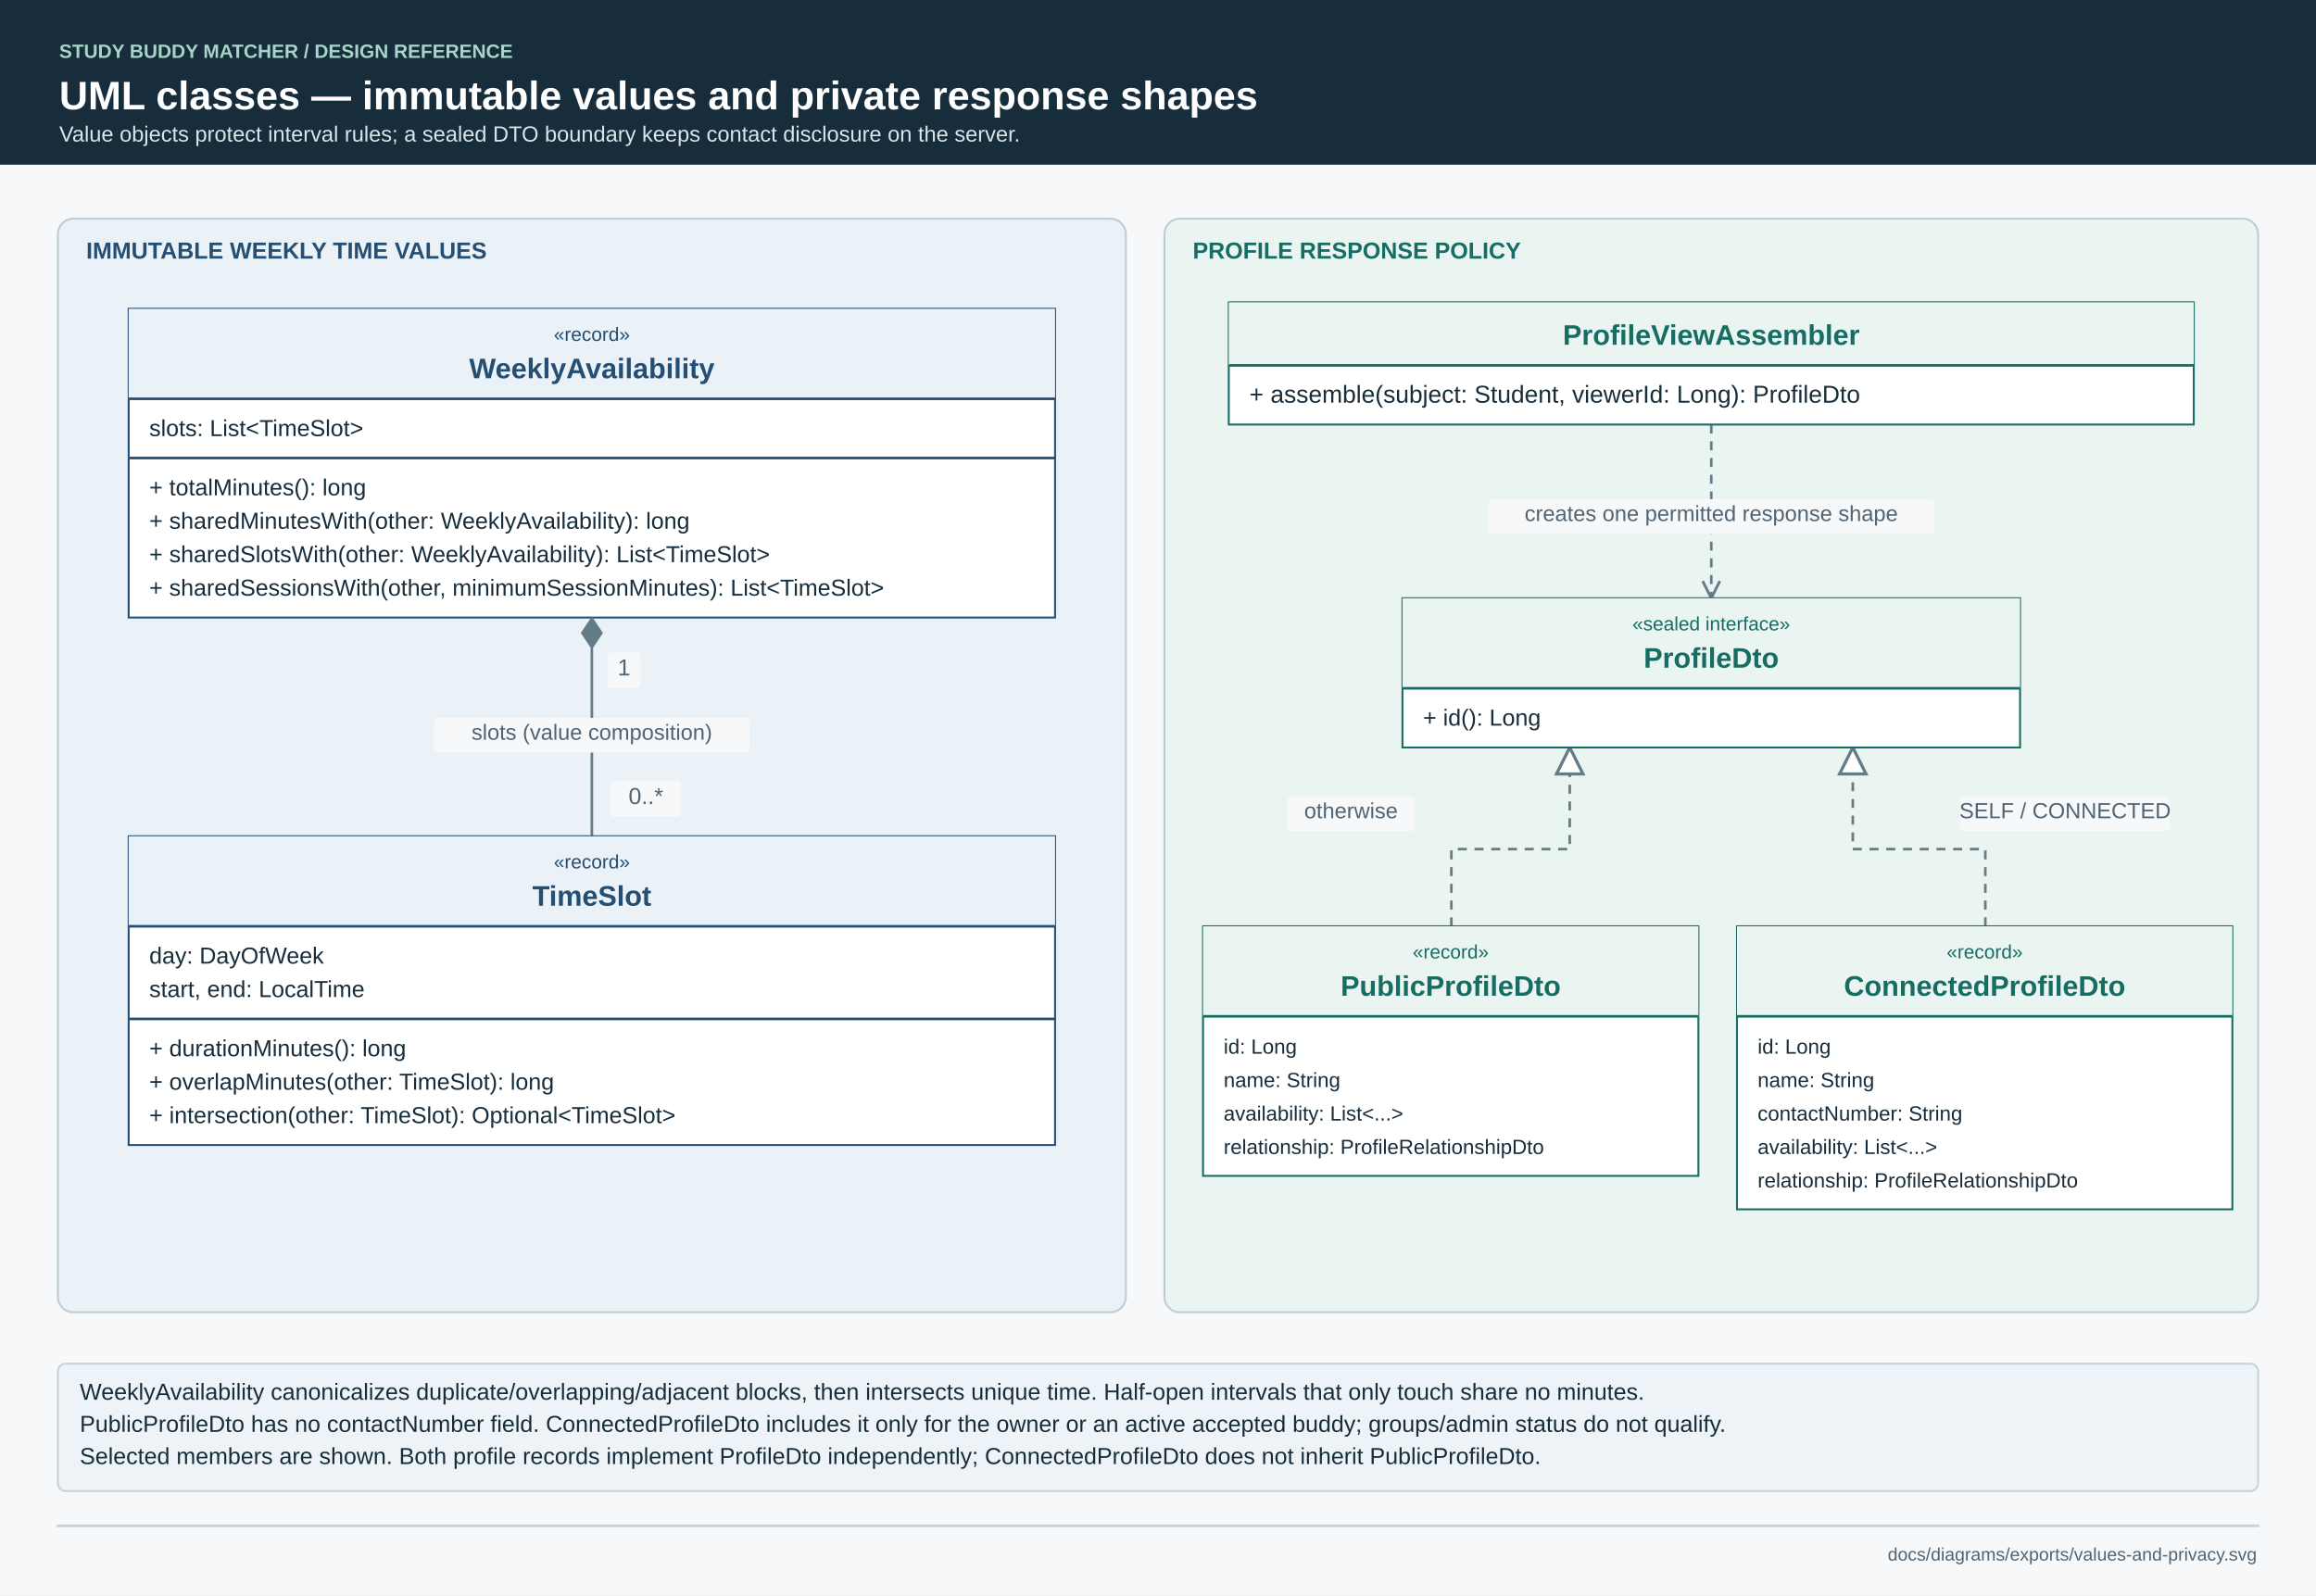
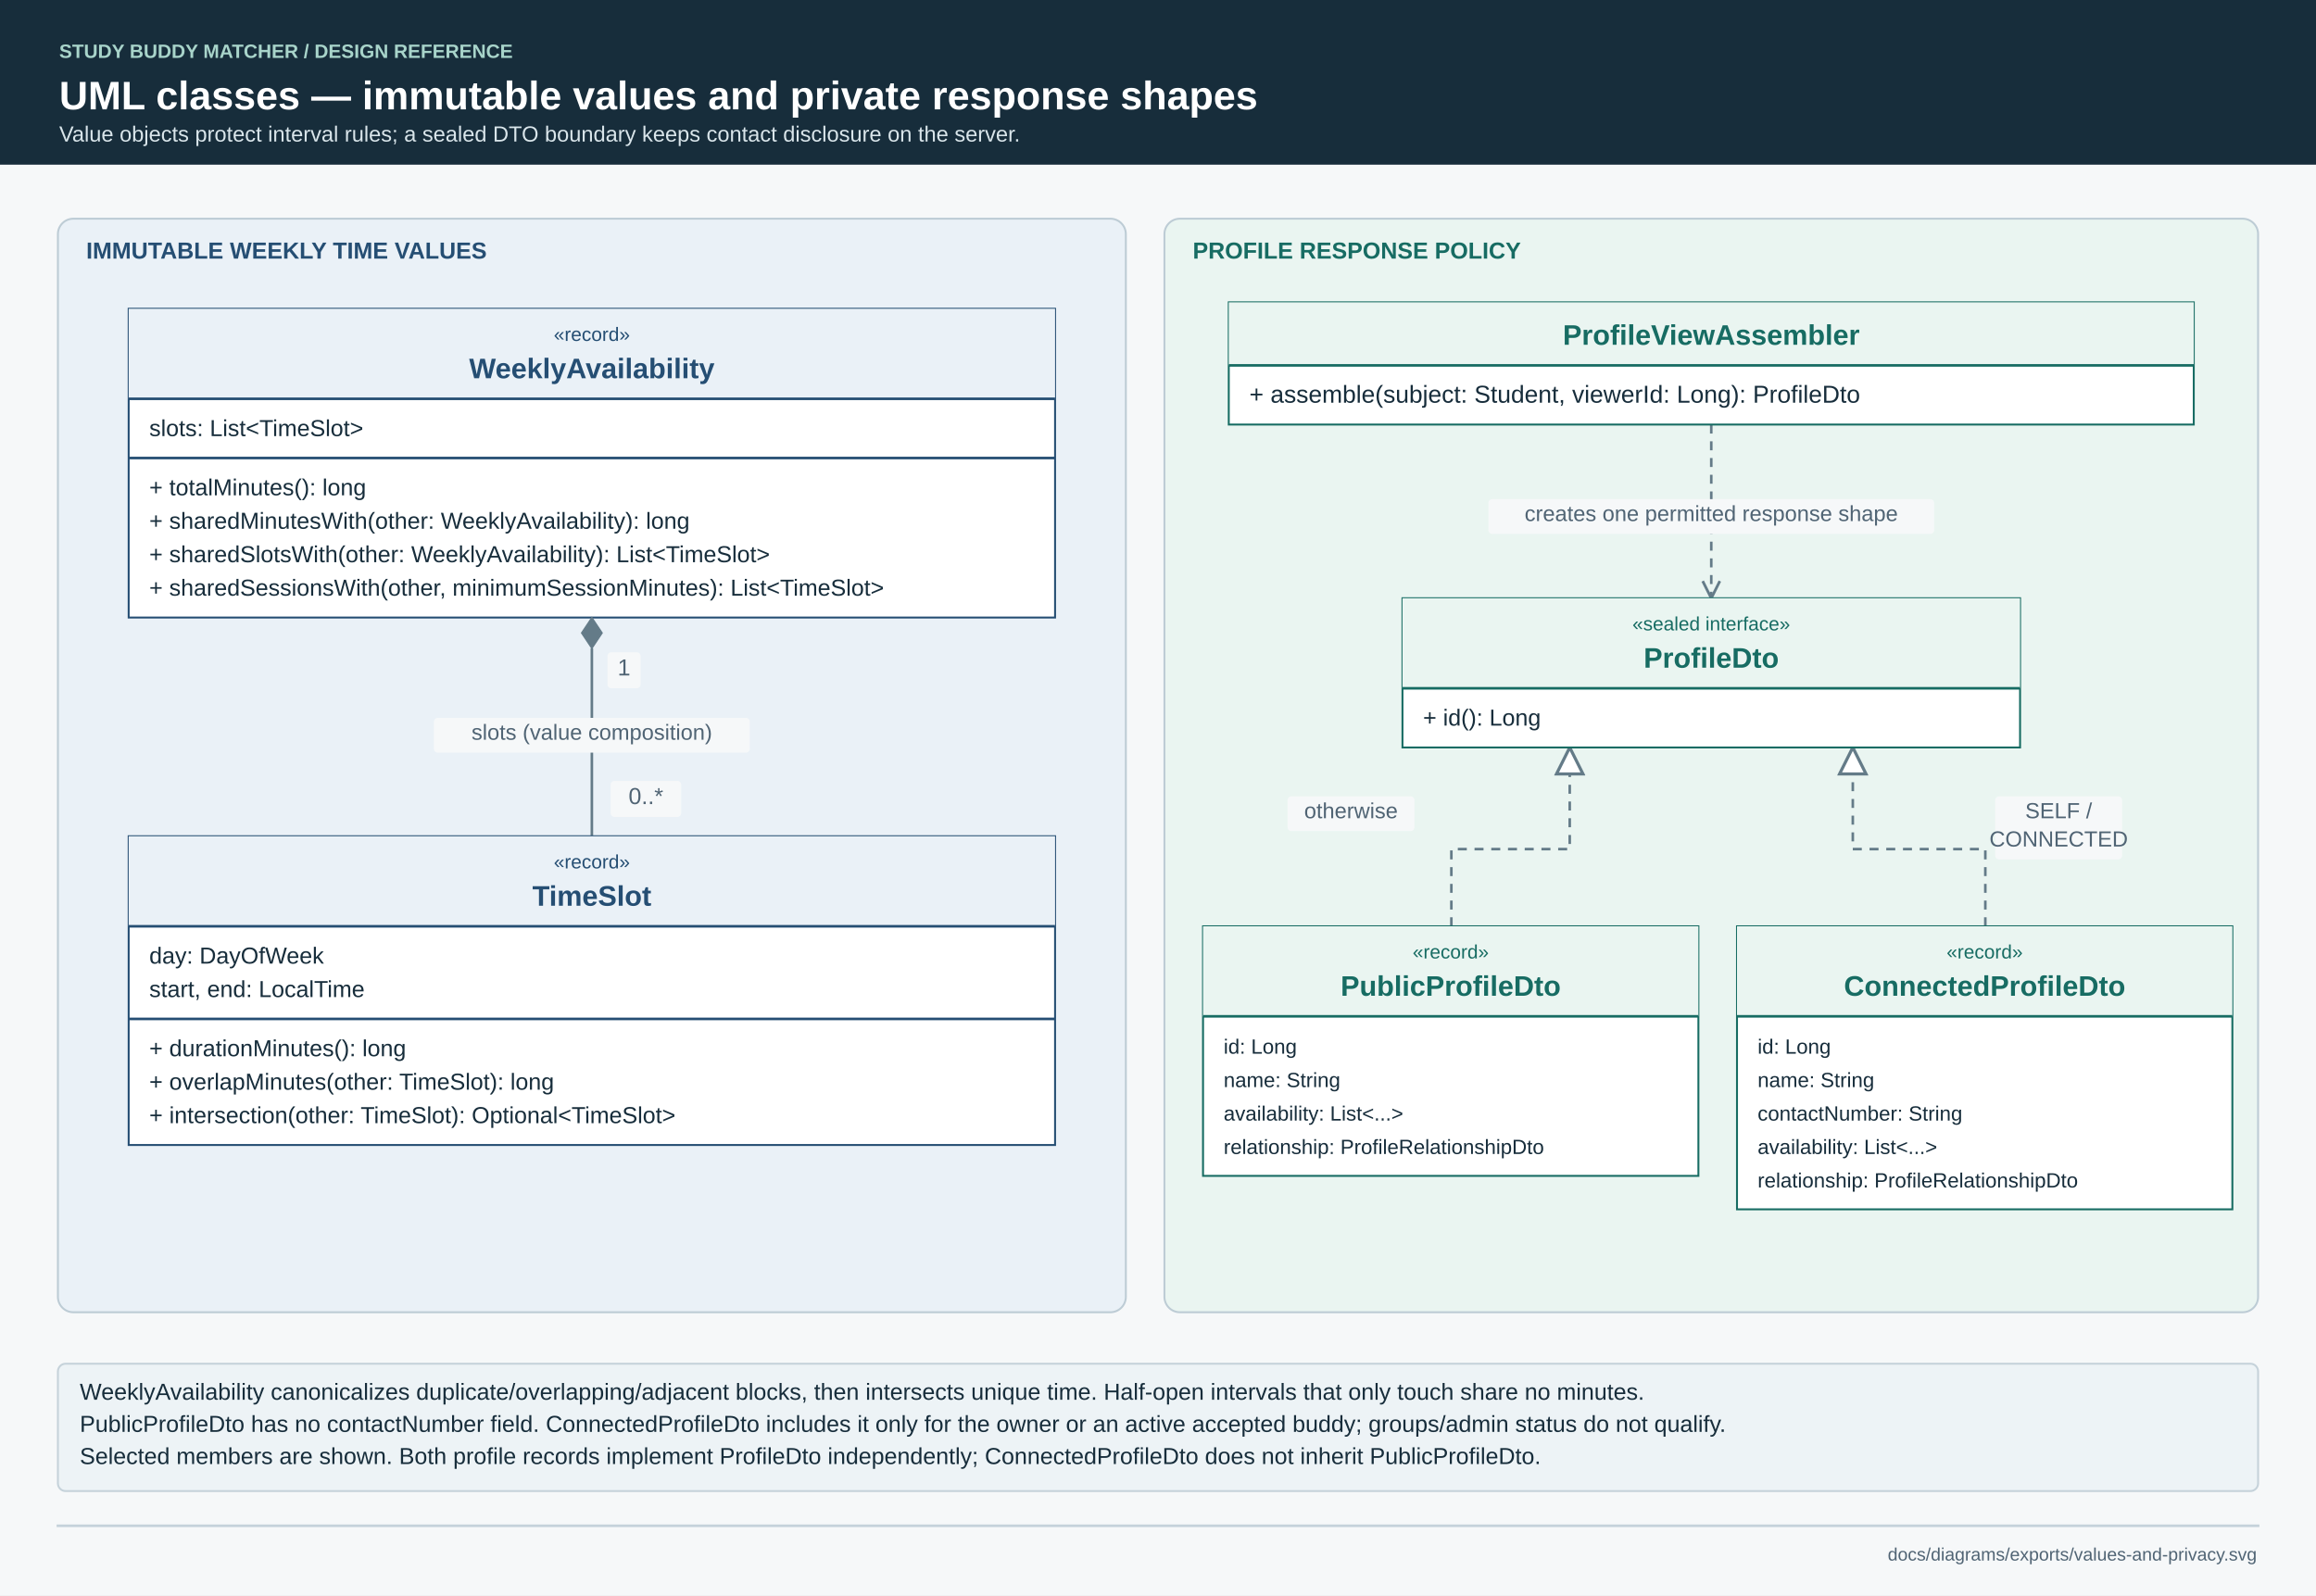
<svg xmlns="http://www.w3.org/2000/svg" width="1800" height="1240" viewBox="0 0 1800 1240" role="img" aria-labelledby="title description">
  <defs>
    <marker id="arrow" viewBox="0 0 12 12" refX="11" refY="6" markerWidth="8" markerHeight="8" orient="auto-start-reverse">
      <path d="M 1 1 L 11 6 L 1 11" fill="none" stroke="#647b88" stroke-width="1.6" />
    </marker>
    <marker id="triangle" viewBox="0 0 14 14" refX="13" refY="7" markerWidth="12" markerHeight="12" orient="auto-start-reverse">
      <path d="M 1 1 L 13 7 L 1 13 Z" fill="white" stroke="#647b88" stroke-width="1.4" />
    </marker>
    <marker id="diamond" viewBox="0 0 16 12" refX="1" refY="6" markerWidth="13" markerHeight="10" orient="auto-start-reverse">
      <path d="M 1 6 L 8 1 L 15 6 L 8 11 Z" fill="#647b88" stroke="#647b88" />
    </marker>
  </defs>
  <g font-family="Tahoma, Verdana, Arial, sans-serif">
    <rect x="0" y="0" width="1800" height="1240" rx="0" fill="#f6f8f9" stroke="none" stroke-width="1.5" />
    <rect x="0" y="0" width="1800" height="128" rx="0" fill="#172d3b" stroke="none" stroke-width="1.5" />
    <rect x="45" y="170" width="830" height="850" rx="12" fill="#eaf1f7" stroke="#bdccd5" stroke-width="1.5" />
    <rect x="905" y="170" width="850" height="850" rx="12" fill="#eaf5f1" stroke="#bdccd5" stroke-width="1.5" />
    <polyline points="44,1186 1756,1186" fill="none" stroke="#c5d2da" stroke-width="2" stroke-linejoin="round" />
    <polyline points="460,504 460,650" fill="none" stroke="#647b88" stroke-width="2" stroke-linejoin="round" />
    <polyline points="1330,330 1330,465" fill="none" stroke="#647b88" stroke-width="2" stroke-linejoin="round" stroke-dasharray="7 6" marker-end="url(#arrow)" />
    <polyline points="1128,720 1128,660 1220,660 1220,581" fill="none" stroke="#647b88" stroke-width="2" stroke-linejoin="round" stroke-dasharray="7 6" marker-end="url(#triangle)" />
    <polyline points="1543,720 1543,660 1440,660 1440,581" fill="none" stroke="#647b88" stroke-width="2" stroke-linejoin="round" stroke-dasharray="7 6" marker-end="url(#triangle)" />
    <rect x="100" y="240" width="720" height="240" rx="0" fill="white" stroke="#254e73" stroke-width="1.5" data-class="WeeklyAvailability" />
    <rect x="100" y="240" width="720" height="70" rx="0" fill="#eaf1f7" stroke="none" stroke-width="1.5" />
    <polyline points="100,310 820,310" fill="none" stroke="#254e73" stroke-width="2" stroke-linejoin="round" />
    <polyline points="100,356 820,356" fill="none" stroke="#254e73" stroke-width="2" stroke-linejoin="round" />
    <rect x="100" y="650" width="720" height="240" rx="0" fill="white" stroke="#254e73" stroke-width="1.5" data-class="TimeSlot" />
    <rect x="100" y="650" width="720" height="70" rx="0" fill="#eaf1f7" stroke="none" stroke-width="1.5" />
    <polyline points="100,720 820,720" fill="none" stroke="#254e73" stroke-width="2" stroke-linejoin="round" />
    <polyline points="100,792 820,792" fill="none" stroke="#254e73" stroke-width="2" stroke-linejoin="round" />
    <polygon points="460,480 452,492 460,504 468,492" fill="#647b88" stroke="#647b88" />
    <rect x="955" y="235" width="750" height="95" rx="0" fill="white" stroke="#176c63" stroke-width="1.5" data-class="ProfileViewAssembler" />
    <rect x="955" y="235" width="750" height="49" rx="0" fill="#eaf5f1" stroke="none" stroke-width="1.5" />
    <polyline points="955,284 1705,284" fill="none" stroke="#176c63" stroke-width="2" stroke-linejoin="round" />
    <rect x="1090" y="465" width="480" height="116" rx="0" fill="white" stroke="#176c63" stroke-width="1.5" data-class="ProfileDto" />
    <rect x="1090" y="465" width="480" height="70" rx="0" fill="#eaf5f1" stroke="none" stroke-width="1.5" />
    <polyline points="1090,535 1570,535" fill="none" stroke="#176c63" stroke-width="2" stroke-linejoin="round" />
    <rect x="935" y="720" width="385" height="194" rx="0" fill="white" stroke="#176c63" stroke-width="1.5" data-class="PublicProfileDto" />
    <rect x="935" y="720" width="385" height="70" rx="0" fill="#eaf5f1" stroke="none" stroke-width="1.5" />
    <polyline points="935,790 1320,790" fill="none" stroke="#176c63" stroke-width="2" stroke-linejoin="round" />
    <rect x="1350" y="720" width="385" height="220" rx="0" fill="white" stroke="#176c63" stroke-width="1.5" data-class="ConnectedProfileDto" />
    <rect x="1350" y="720" width="385" height="70" rx="0" fill="#eaf5f1" stroke="none" stroke-width="1.5" />
    <polyline points="1350,790 1735,790" fill="none" stroke="#176c63" stroke-width="2" stroke-linejoin="round" />
    <rect x="45" y="1060" width="1710" height="99" rx="6" fill="#edf3f6" stroke="#c5d2da" stroke-width="1.5" />
    <text x="46" y="45" font-size="15" fill="#a8d4ca" font-weight="700" text-anchor="start">STUDY BUDDY MATCHER  /  DESIGN REFERENCE</text>
    <text x="46" y="85" font-size="31" fill="#ffffff" font-weight="700" text-anchor="start">UML classes — immutable values and private response shapes</text>
    <text x="46" y="110" font-size="17" fill="#d9e5ea" font-weight="400" text-anchor="start">Value objects protect interval rules; a sealed DTO boundary keeps contact disclosure on the server.</text>
    <text x="1754" y="1213" font-size="14" fill="#506474" font-weight="400" text-anchor="end">docs/diagrams/exports/values-and-privacy.svg</text>
    <text x="67" y="201" font-size="18" fill="#254e73" font-weight="700" text-anchor="start">IMMUTABLE WEEKLY TIME VALUES</text>
    <text x="927" y="201" font-size="18" fill="#176c63" font-weight="700" text-anchor="start">PROFILE RESPONSE POLICY</text>
    <text x="460.0" y="265" font-size="15" fill="#254e73" font-weight="400" text-anchor="middle">«record»</text>
    <text x="460.0" y="294" font-size="22" fill="#254e73" font-weight="700" text-anchor="middle">WeeklyAvailability</text>
    <text x="116" y="339" font-size="18" fill="#172d3b" font-weight="400" text-anchor="start">slots: List&lt;TimeSlot&gt;</text>
    <text x="116" y="385" font-size="18" fill="#172d3b" font-weight="400" text-anchor="start">+ totalMinutes(): long</text>
    <text x="116" y="411" font-size="18" fill="#172d3b" font-weight="400" text-anchor="start">+ sharedMinutesWith(other: WeeklyAvailability): long</text>
    <text x="116" y="437" font-size="18" fill="#172d3b" font-weight="400" text-anchor="start">+ sharedSlotsWith(other: WeeklyAvailability): List&lt;TimeSlot&gt;</text>
    <text x="116" y="463" font-size="18" fill="#172d3b" font-weight="400" text-anchor="start">+ sharedSessionsWith(other, minimumSessionMinutes): List&lt;TimeSlot&gt;</text>
    <text x="460.0" y="675" font-size="15" fill="#254e73" font-weight="400" text-anchor="middle">«record»</text>
    <text x="460.0" y="704" font-size="22" fill="#254e73" font-weight="700" text-anchor="middle">TimeSlot</text>
    <text x="116" y="749" font-size="18" fill="#172d3b" font-weight="400" text-anchor="start">day: DayOfWeek</text>
    <text x="116" y="775" font-size="18" fill="#172d3b" font-weight="400" text-anchor="start">start, end: LocalTime</text>
    <text x="116" y="821" font-size="18" fill="#172d3b" font-weight="400" text-anchor="start">+ durationMinutes(): long</text>
    <text x="116" y="847" font-size="18" fill="#172d3b" font-weight="400" text-anchor="start">+ overlapMinutes(other: TimeSlot): long</text>
    <text x="116" y="873" font-size="18" fill="#172d3b" font-weight="400" text-anchor="start">+ intersection(other: TimeSlot): Optional&lt;TimeSlot&gt;</text>
    <rect x="472.14" y="507" width="25.72" height="28" rx="3" fill="#f6f8f9" stroke="none" stroke-width="1.5" />
    <text x="485" y="525" font-size="18" fill="#506474" font-weight="400" text-anchor="middle">1</text>
    <rect x="474.56" y="607" width="54.88" height="28" rx="3" fill="#f6f8f9" stroke="none" stroke-width="1.5" />
    <text x="502" y="625" font-size="18" fill="#506474" font-weight="400" text-anchor="middle">0..*</text>
    <rect x="337.25" y="558" width="245.5" height="27" rx="3" fill="#f6f8f9" stroke="none" stroke-width="1.5" />
    <text x="460" y="575" font-size="17" fill="#506474" font-weight="400" text-anchor="middle">slots (value composition)</text>
    <text x="1330.0" y="268" font-size="22" fill="#176c63" font-weight="700" text-anchor="middle">ProfileViewAssembler</text>
    <text x="971" y="313" font-size="19" fill="#172d3b" font-weight="400" text-anchor="start">+ assemble(subject: Student, viewerId: Long): ProfileDto</text>
    <text x="1330.0" y="490" font-size="15" fill="#176c63" font-weight="400" text-anchor="middle">«sealed interface»</text>
    <text x="1330.0" y="519" font-size="22" fill="#176c63" font-weight="700" text-anchor="middle">ProfileDto</text>
    <text x="1106" y="564" font-size="18" fill="#172d3b" font-weight="400" text-anchor="start">+ id(): Long</text>
    <rect x="1156.76" y="388" width="346.48" height="27" rx="3" fill="#f6f8f9" stroke="none" stroke-width="1.5" />
    <text x="1330" y="405" font-size="17" fill="#506474" font-weight="400" text-anchor="middle">creates one permitted response shape</text>
    <text x="1127.5" y="745" font-size="15" fill="#176c63" font-weight="400" text-anchor="middle">«record»</text>
    <text x="1127.5" y="774" font-size="22" fill="#176c63" font-weight="700" text-anchor="middle">PublicProfileDto</text>
    <text x="951" y="819" font-size="16" fill="#172d3b" font-weight="400" text-anchor="start">id: Long</text>
    <text x="951" y="845" font-size="16" fill="#172d3b" font-weight="400" text-anchor="start">name: String</text>
    <text x="951" y="871" font-size="16" fill="#172d3b" font-weight="400" text-anchor="start">availability: List&lt;...&gt;</text>
    <text x="951" y="897" font-size="16" fill="#172d3b" font-weight="400" text-anchor="start">relationship: ProfileRelationshipDto</text>
    <text x="1542.5" y="745" font-size="15" fill="#176c63" font-weight="400" text-anchor="middle">«record»</text>
    <text x="1542.5" y="774" font-size="22" fill="#176c63" font-weight="700" text-anchor="middle">ConnectedProfileDto</text>
    <text x="1366" y="819" font-size="16" fill="#172d3b" font-weight="400" text-anchor="start">id: Long</text>
    <text x="1366" y="845" font-size="16" fill="#172d3b" font-weight="400" text-anchor="start">name: String</text>
    <text x="1366" y="871" font-size="16" fill="#172d3b" font-weight="400" text-anchor="start">contactNumber: String</text>
    <text x="1366" y="897" font-size="16" fill="#172d3b" font-weight="400" text-anchor="start">availability: List&lt;...&gt;</text>
    <text x="1366" y="923" font-size="16" fill="#172d3b" font-weight="400" text-anchor="start">relationship: ProfileRelationshipDto</text>
    <rect x="1000.69" y="619" width="98.62" height="27" rx="3" fill="#f6f8f9" stroke="none" stroke-width="1.5" />
    <text x="1050" y="636" font-size="17" fill="#506474" font-weight="400" text-anchor="middle">otherwise</text>
-     <rect x="1523.56" y="619" width="162.88" height="27" rx="3" fill="#f6f8f9" stroke="none" stroke-width="1.5" />
-     <text x="1605" y="636" font-size="17" fill="#506474" font-weight="400" text-anchor="middle">SELF / CONNECTED</text>
+     <rect x="1550.69" y="619" width="98.62" height="49" rx="3" fill="#f6f8f9" stroke="none" stroke-width="1.5" />
+     <text x="1600" y="636" font-size="17" fill="#506474" font-weight="400" text-anchor="middle">SELF /</text>
+     <text x="1600" y="658" font-size="17" fill="#506474" font-weight="400" text-anchor="middle">CONNECTED</text>
    <text x="62" y="1088" font-size="18" fill="#172d3b" font-weight="400" text-anchor="start">WeeklyAvailability canonicalizes duplicate/overlapping/adjacent blocks, then intersects unique time. Half-open intervals that only touch share no minutes.</text>
    <text x="62" y="1113" font-size="18" fill="#172d3b" font-weight="400" text-anchor="start">PublicProfileDto has no contactNumber field. ConnectedProfileDto includes it only for the owner or an active accepted buddy; groups/admin status do not qualify.</text>
    <text x="62" y="1138" font-size="18" fill="#172d3b" font-weight="400" text-anchor="start">Selected members are shown. Both profile records implement ProfileDto independently; ConnectedProfileDto does not inherit PublicProfileDto.</text>
  </g>
</svg>
